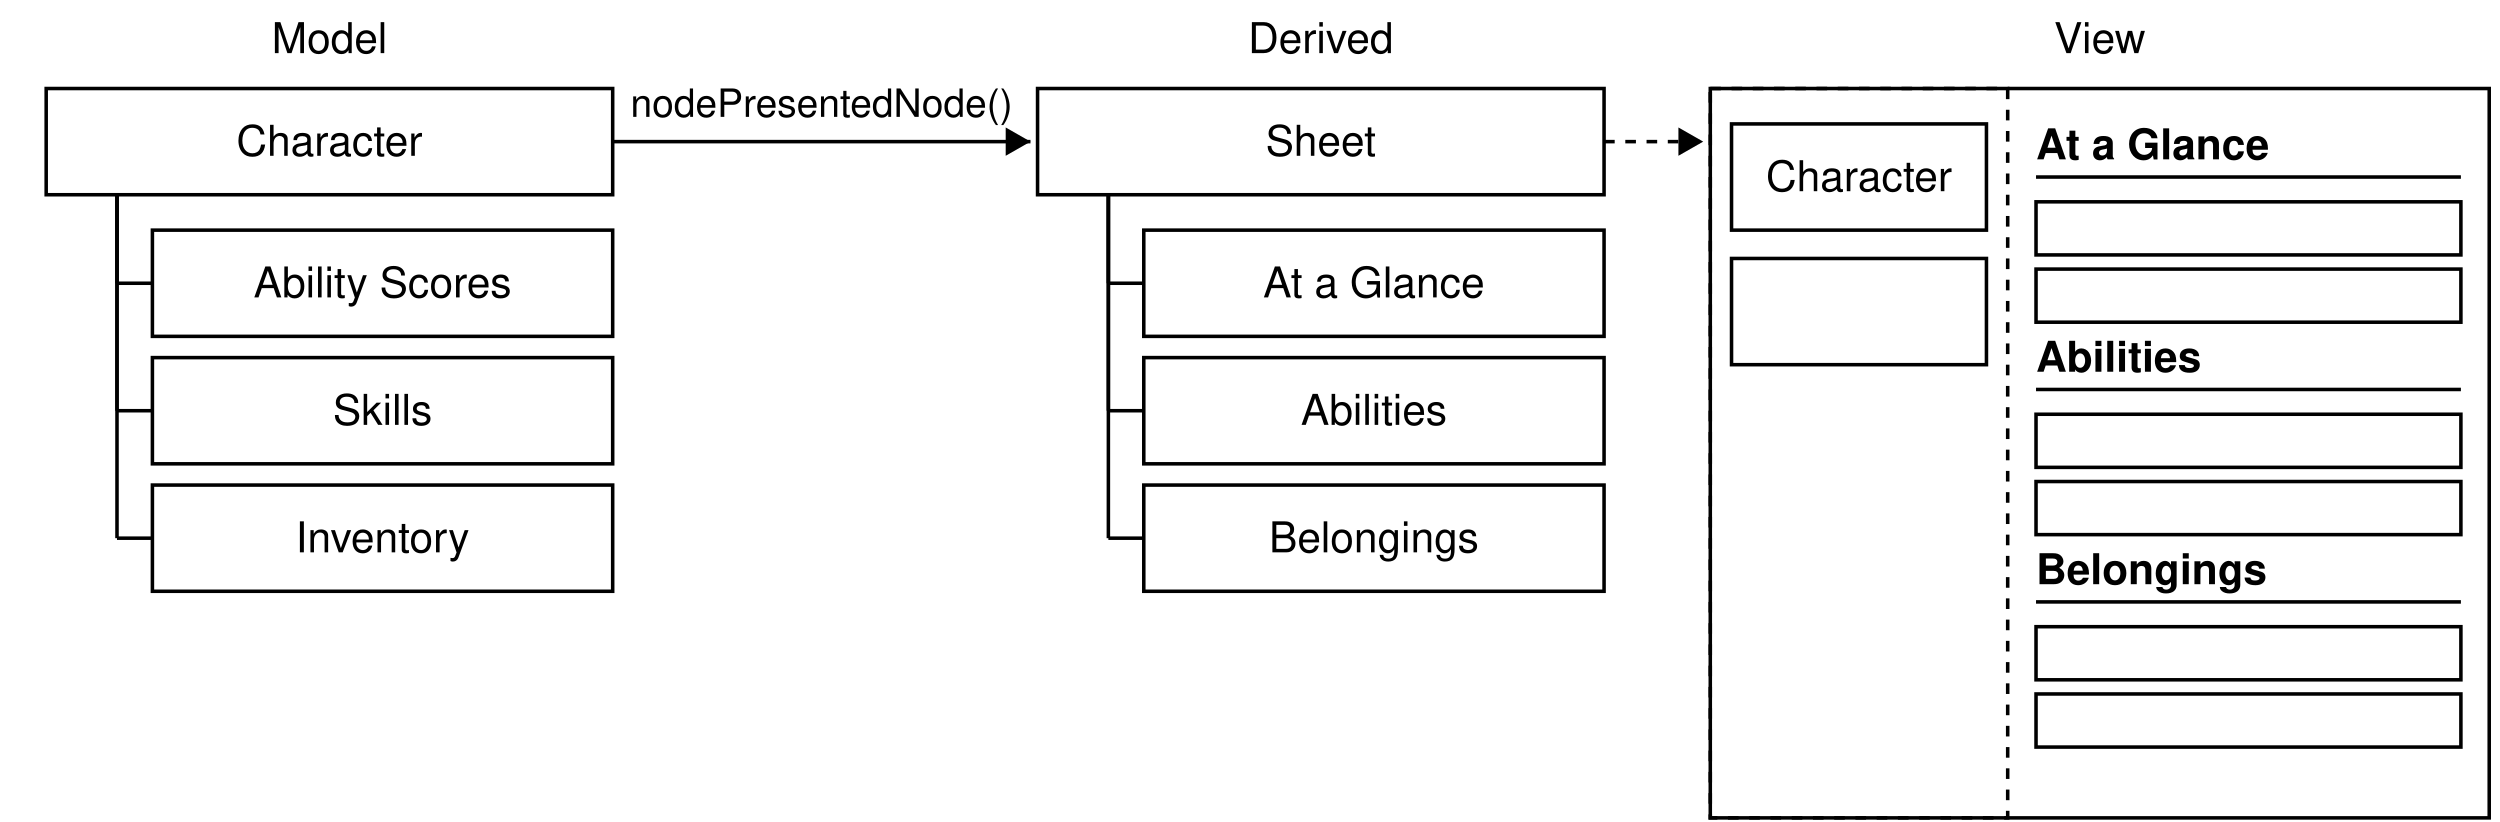
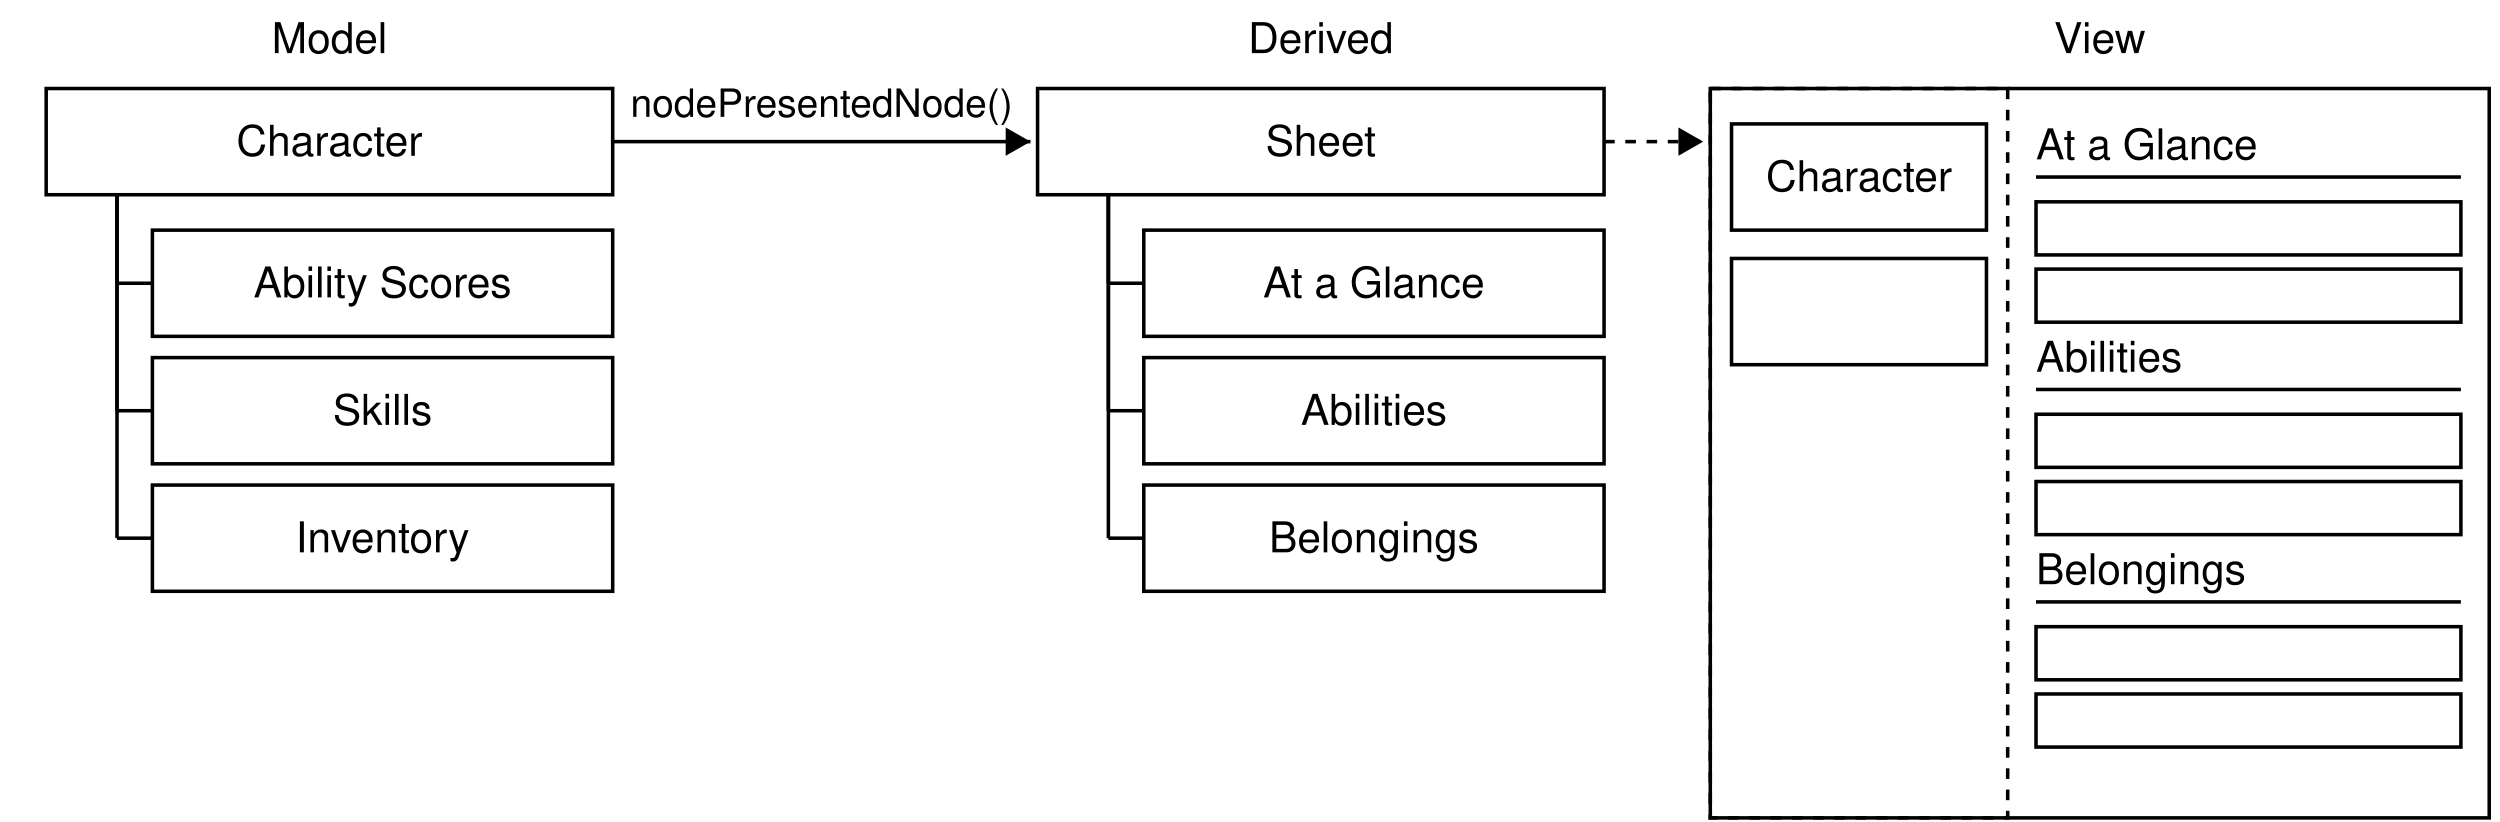
<svg xmlns="http://www.w3.org/2000/svg" version="1.1" width="700px" height="230px" viewBox="-1 -1 702 232" role="img" aria-labelledby="title desc">
  <defs />
  <g fill="none" stroke="#000000" stroke-width="1" vector-effect="non-scaling-stroke">
    <rect x="10" y="24" width="160" height="30" />
    <line x1="30" y1="54" x2="30" y2="79" />
    <line x1="30" y1="79" x2="40" y2="79" />
    <rect x="40" y="64" width="130" height="30" />
    <line x1="30" y1="54" x2="30" y2="115" />
    <line x1="30" y1="115" x2="40" y2="115" />
    <rect x="40" y="100" width="130" height="30" />
    <line x1="30" y1="54" x2="30" y2="151" />
    <line x1="30" y1="151" x2="40" y2="151" />
    <rect x="40" y="136" width="130" height="30" />
    <rect x="290" y="24" width="160" height="30" />
    <line x1="310" y1="54" x2="310" y2="79" />
    <line x1="310" y1="79" x2="320" y2="79" />
    <rect x="320" y="64" width="130" height="30" />
    <line x1="310" y1="54" x2="310" y2="115" />
    <line x1="310" y1="115" x2="320" y2="115" />
    <rect x="320" y="100" width="130" height="30" />
    <line x1="310" y1="54" x2="310" y2="151" />
    <line x1="310" y1="151" x2="320" y2="151" />
    <rect x="320" y="136" width="130" height="30" />
    <line x1="170" y1="39" x2="288" y2="39" />
    <rect x="480" y="24" width="220" height="206" />
    <rect x="480" y="24" width="84" height="206" stroke-dasharray="3 3" />
    <rect x="486" y="34" width="72" height="30" />
    <rect x="486" y="72" width="72" height="30" />
    <line x1="572" y1="49" x2="692" y2="49" />
    <rect x="572" y="56" width="120" height="15" />
    <rect x="572" y="75" width="120" height="15" />
    <line x1="572" y1="109" x2="692" y2="109" />
    <rect x="572" y="116" width="120" height="15" />
    <rect x="572" y="135" width="120" height="15" />
    <line x1="572" y1="169" x2="692" y2="169" />
    <rect x="572" y="176" width="120" height="15" />
    <rect x="572" y="195" width="120" height="15" />
    <line x1="450" y1="39" x2="478" y2="39" stroke-dasharray="3 3" />
  </g>
  <g fill="#000000" font-family="Helvetica" font-size="12px" text-anchor="middle">
    <text x="90" y="14">Model</text>
    <text x="90.0" y="43.0">Character</text>
    <text x="105.0" y="83.0">Ability Scores</text>
    <text x="105.0" y="119.0">Skills</text>
    <text x="105.0" y="155.0">Inventory</text>
    <text x="370" y="14">Derived</text>
    <text x="370.0" y="43.0">Sheet</text>
    <text x="385.0" y="83.0">At a Glance</text>
    <text x="385.0" y="119.0">Abilities</text>
    <text x="385.0" y="155.0">Belongings</text>
    <path d="M288 39 L281 35 L281 43 Z" stroke="none" />
    <text x="229" y="32" font-size="11px">nodePresentedNode()</text>
    <text x="590" y="14">View</text>
    <text x="522.0" y="53.0">Character</text>
-     <text x="572" y="44" text-anchor="start" font-weight="bold">At a Glance</text>
-     <text x="572" y="104" text-anchor="start" font-weight="bold">Abilities</text>
-     <text x="572" y="164" text-anchor="start" font-weight="bold">Belongings</text>
+     <text x="572" y="44" text-anchor="start">At a Glance</text>
+     <text x="572" y="104" text-anchor="start">Abilities</text>
+     <text x="572" y="164" text-anchor="start">Belongings</text>
    <path d="M478 39 L471 35 L471 43 Z" stroke="none" />
  </g>
</svg>
